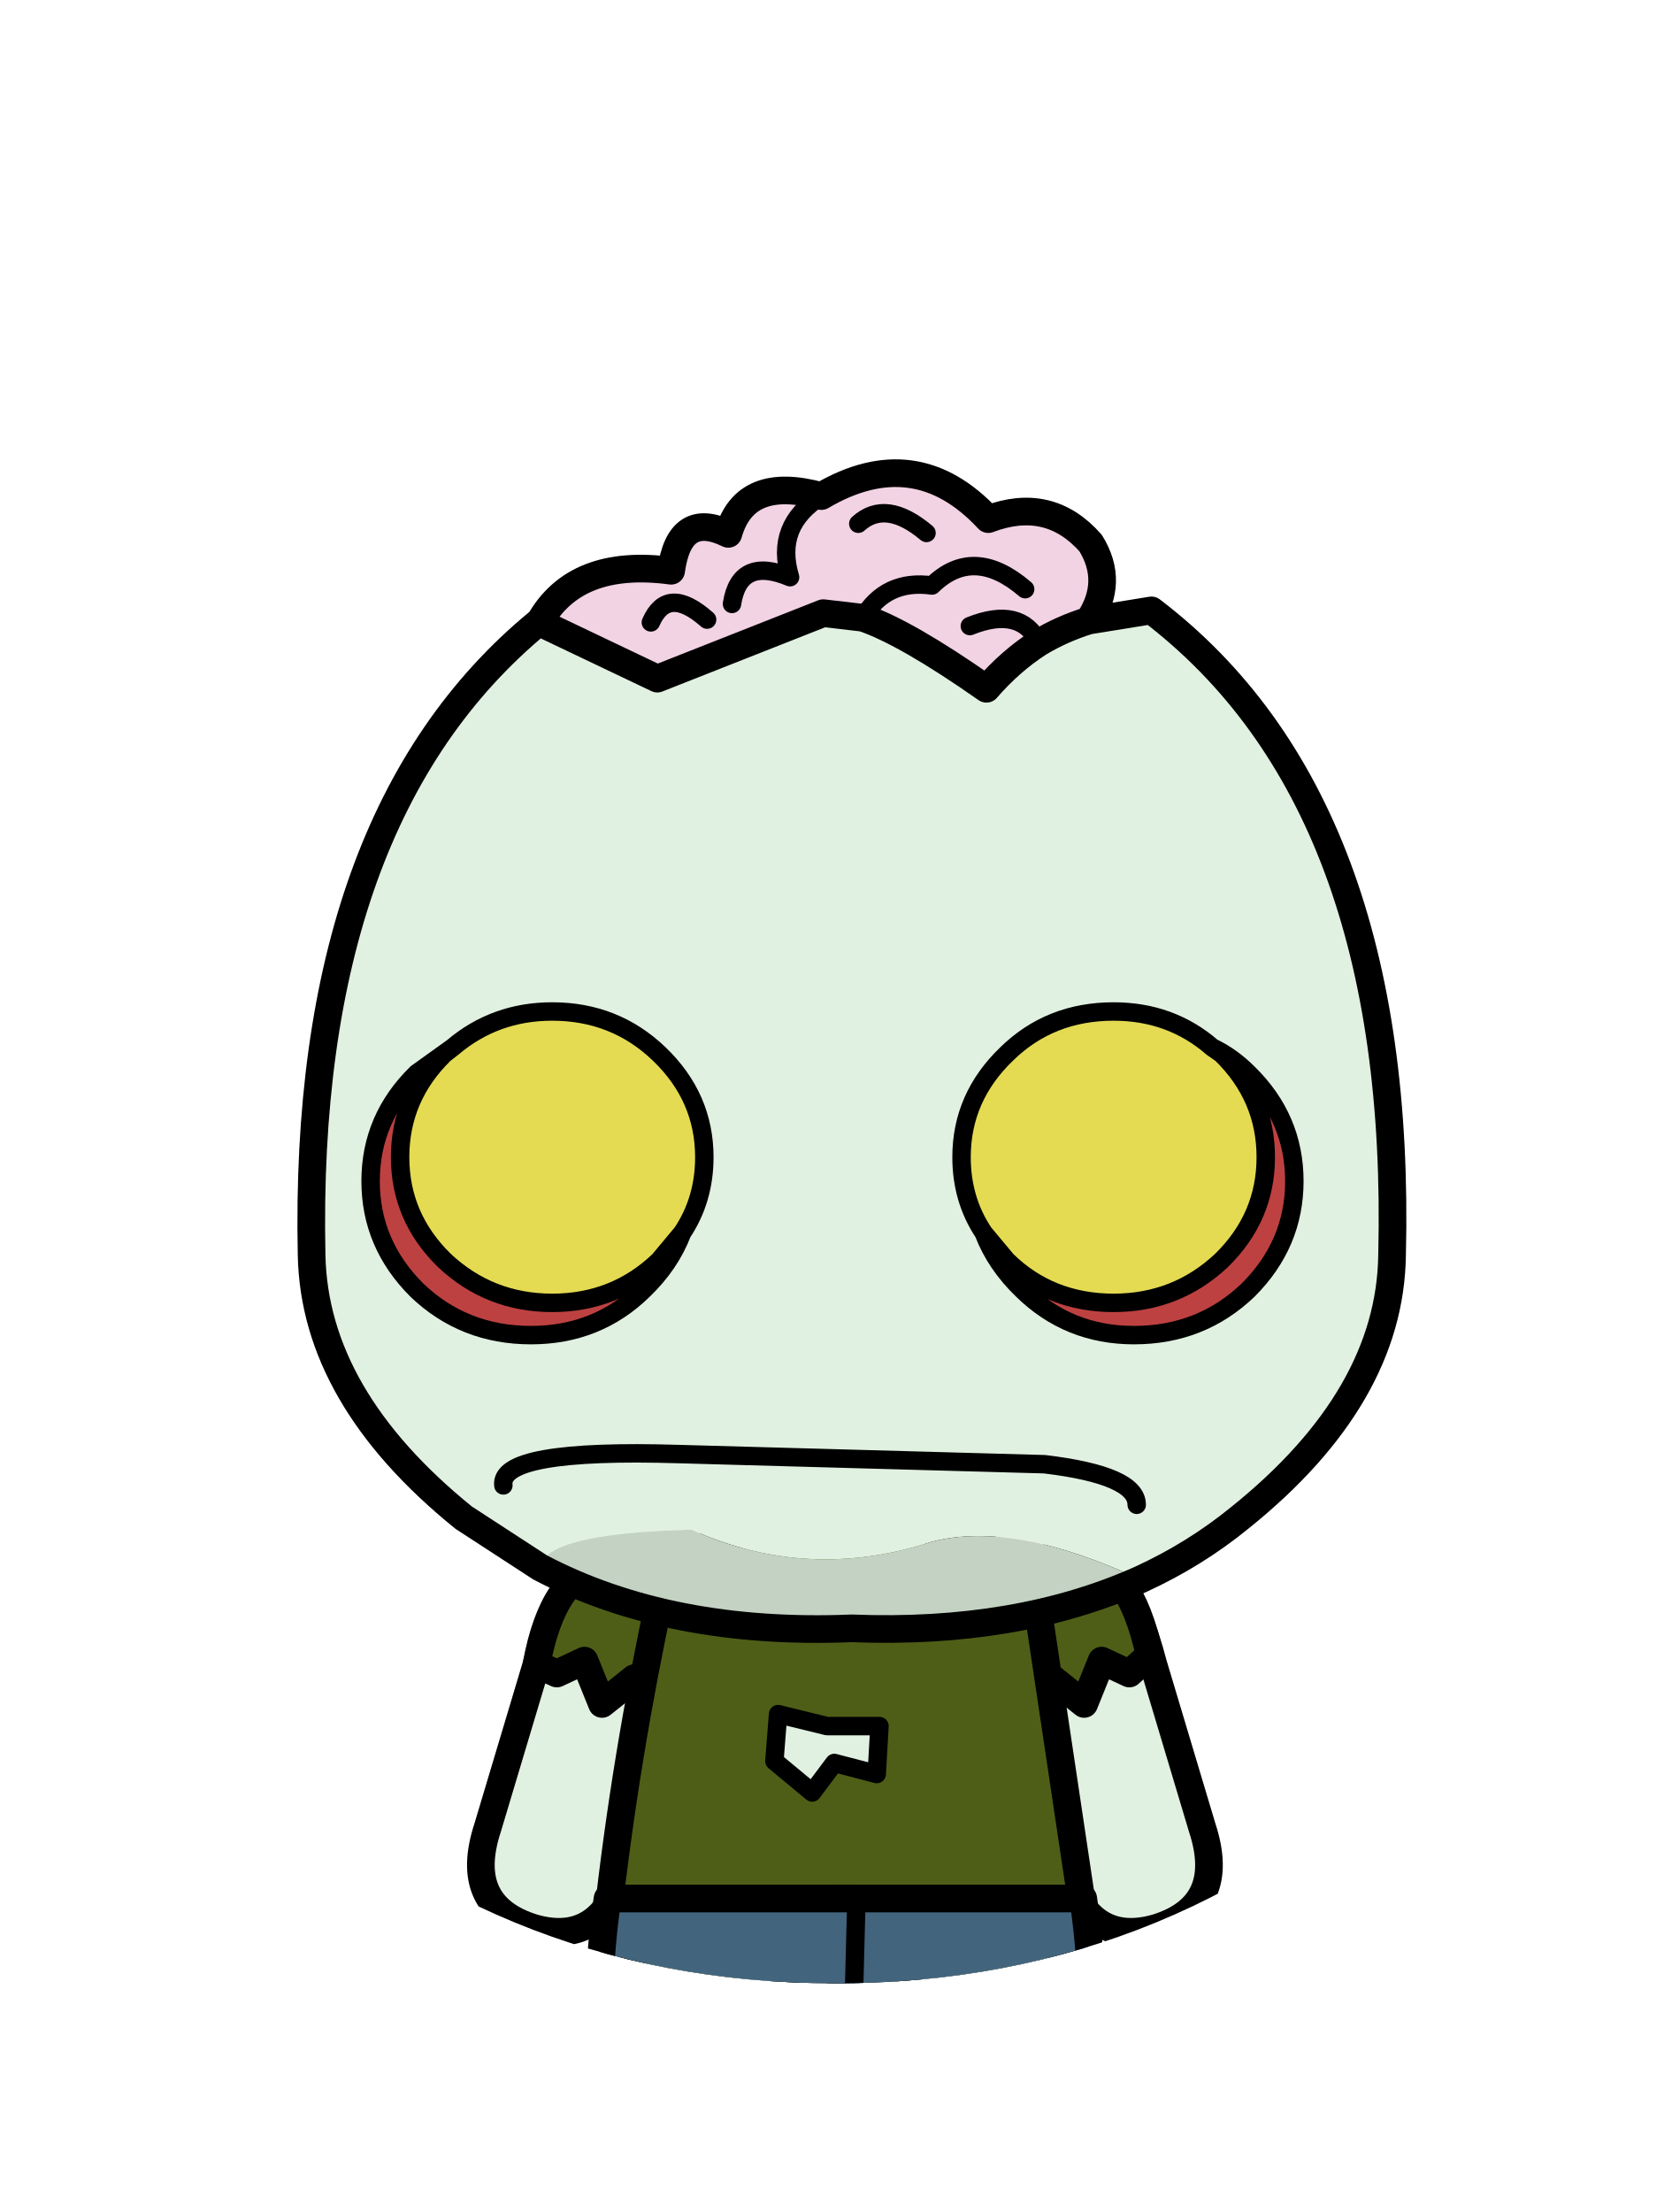
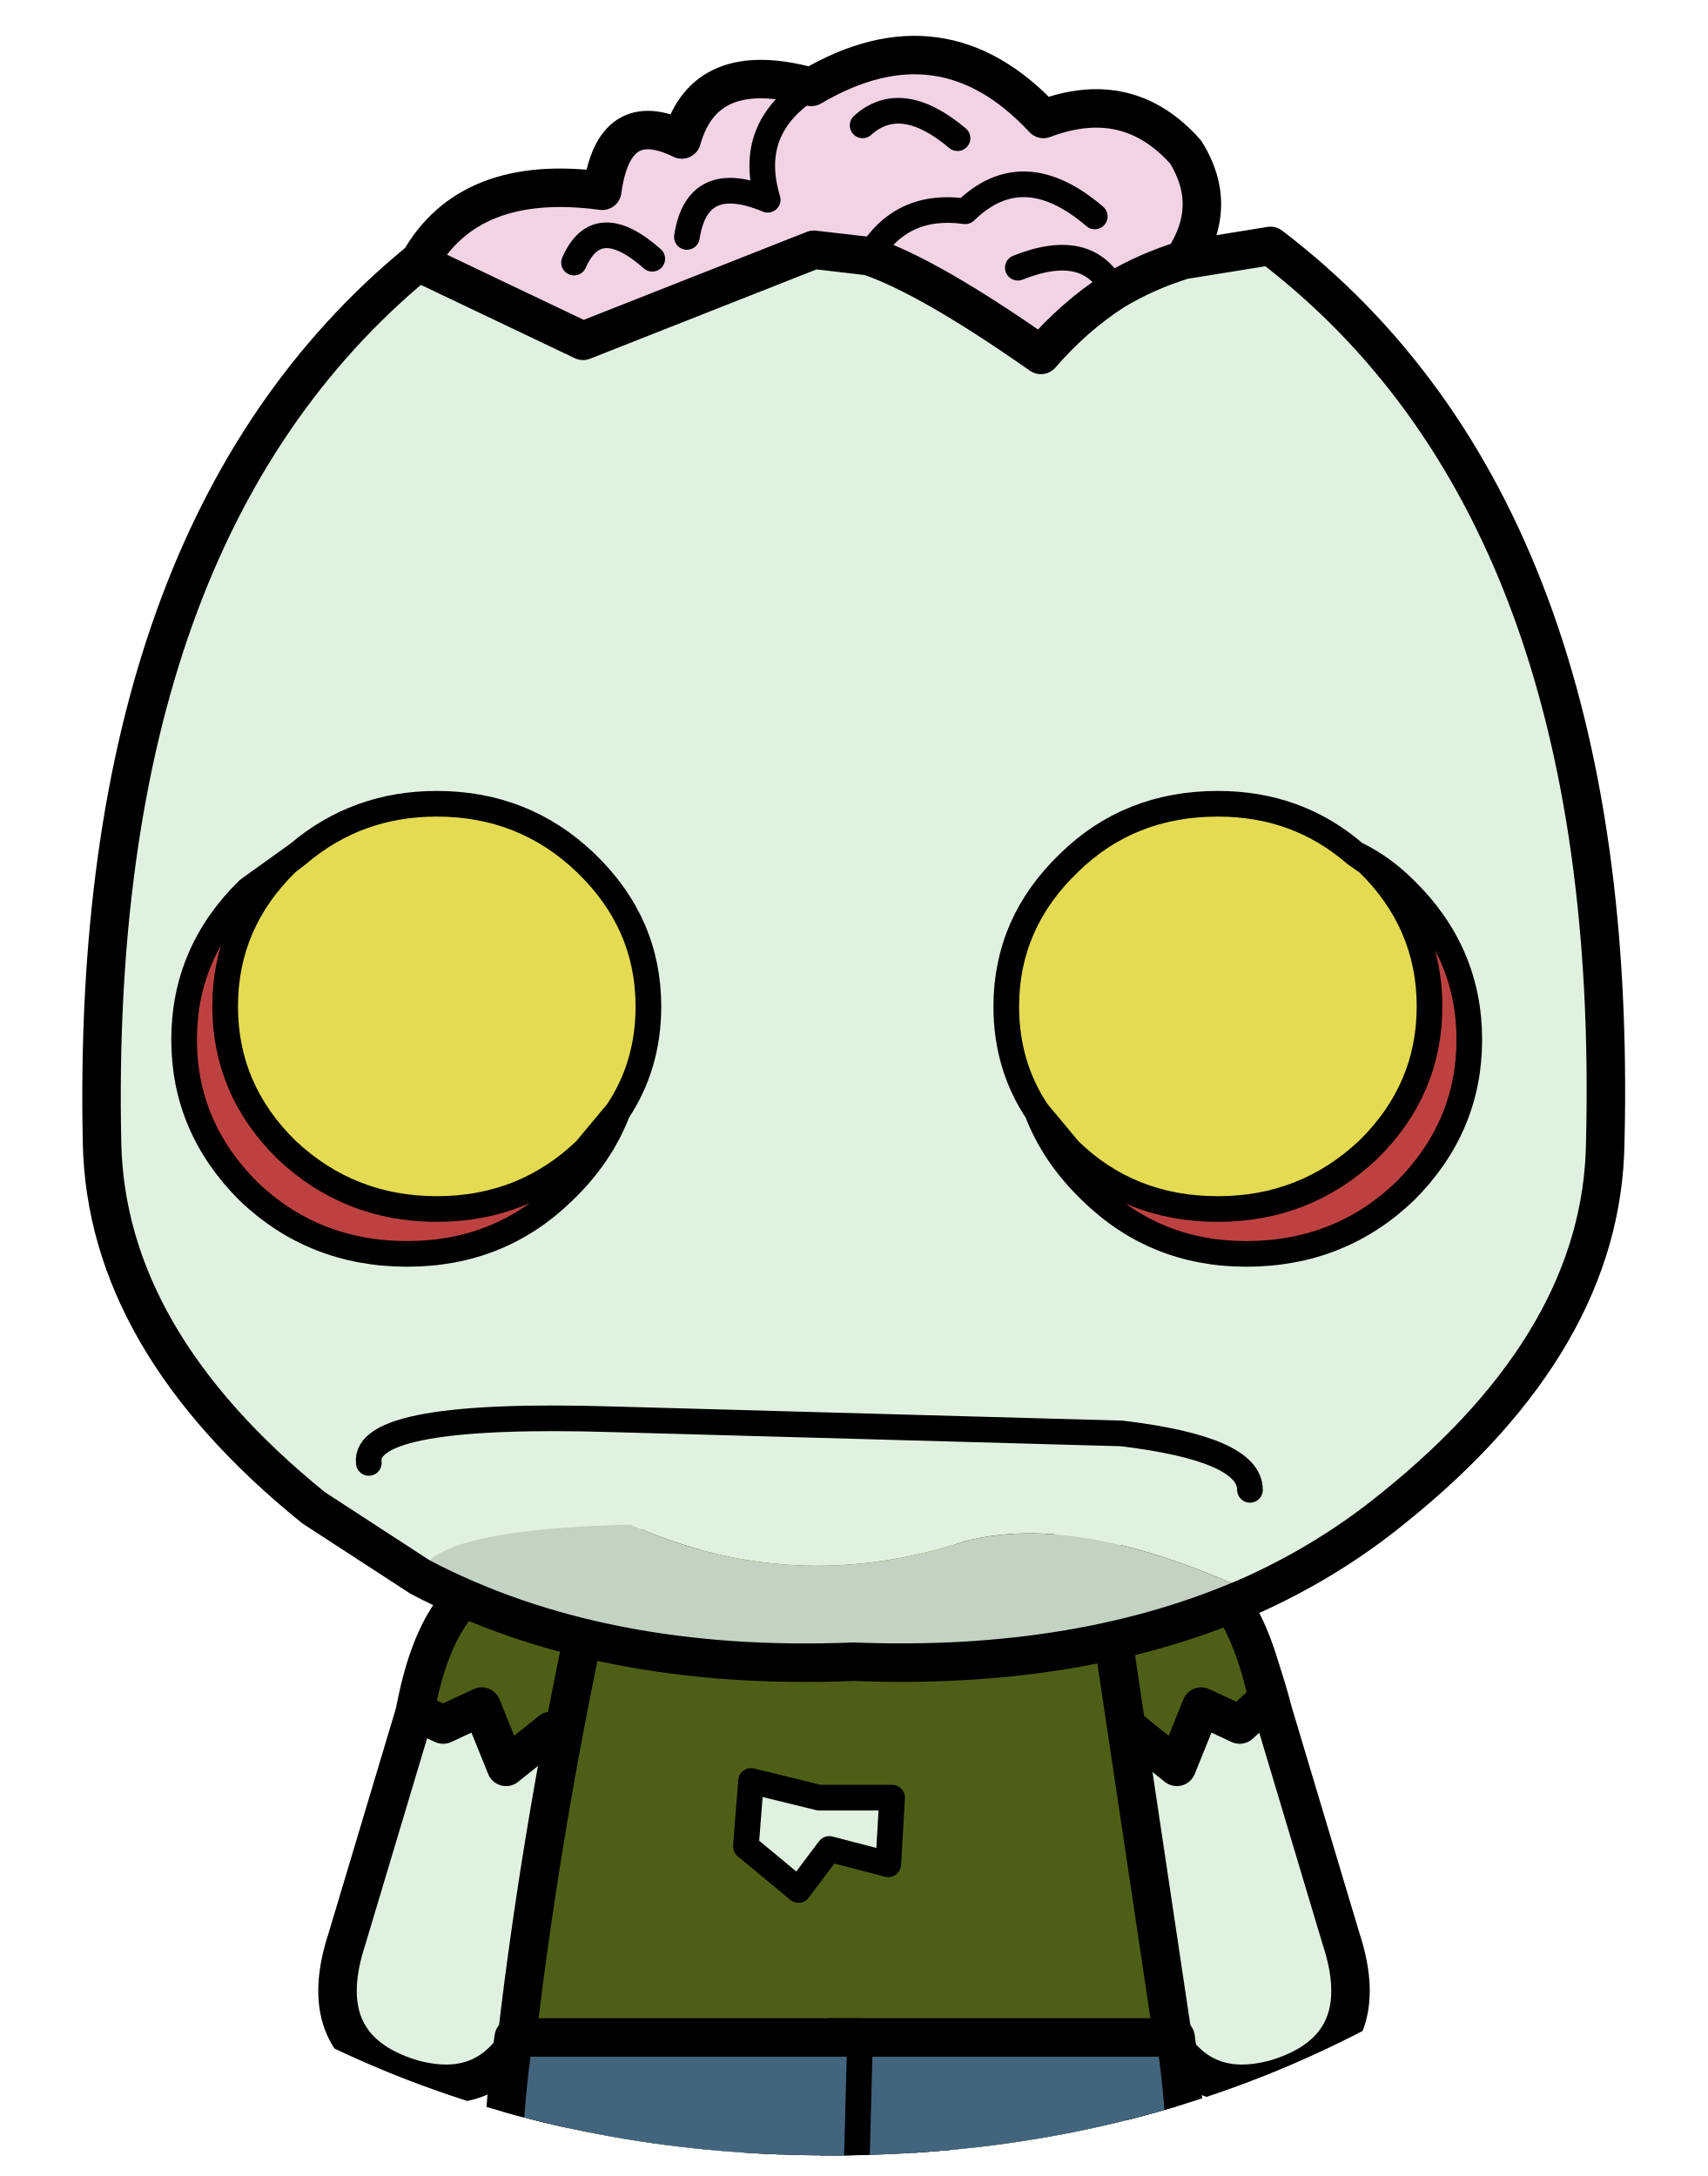
- <svg xmlns="http://www.w3.org/2000/svg" xmlns:ns1="https://www.free-decompiler.com/flash" xmlns:xlink="http://www.w3.org/1999/xlink" ns1:objectType="frame" height="119.95px" width="90.65px">
+ <svg xmlns="http://www.w3.org/2000/svg" xmlns:ns1="https://www.free-decompiler.com/flash" xmlns:xlink="http://www.w3.org/1999/xlink" ns1:objectType="frame" viewBox="12.923 23.512 66.579 84.84" width="66.579" height="84.84">
  <g transform="matrix(1.0, 0.0, 0.0, 1.0, -0.1, 16.7)">
    <clipPath id="clipPath0" transform="matrix(1.0, 0.0, 0.0, 1.0, 0.0, 0.0)">
      <path d="M77.5 13.45 Q90.75 26.75 90.75 45.55 90.75 64.35 77.5 77.6 64.2 90.85 45.4 90.85 26.6 90.85 13.35 77.6 0.1 64.35 0.1 45.55 0.1 26.75 13.35 13.45 26.6 0.2 45.4 0.2 64.2 0.2 77.5 13.45" fill="#ff0000" fill-rule="evenodd" stroke="none" />
    </clipPath>
    <g clip-path="url(#clipPath0)">
      <use ns1:characterId="2" height="22.2" id="mc1400" transform="matrix(1.0, 0.0, 0.0, 1.0, 55.0, 66.6)" width="11.4" xlink:href="#sprite0" />
      <use ns1:characterId="6" height="9.35" id="mc1300" transform="matrix(1.0, 0.0, 0.0, 1.0, 53.85, 67.1)" width="9.35" xlink:href="#sprite1" />
      <use ns1:characterId="8" height="22.2" id="mc1200" transform="matrix(1.0, 0.0, 0.0, 1.0, 25.45, 66.6)" width="11.4" xlink:href="#sprite3" />
      <use ns1:characterId="12" height="9.1" id="mc1100" transform="matrix(1.0, 0.0, 0.0, 1.0, 28.45, 67.35)" width="9.35" xlink:href="#sprite4" />
      <use ns1:characterId="16" height="26.2" id="mc1000" transform="matrix(1.0, 0.0, 0.0, 1.0, 32.25, 65.2)" width="27.3" xlink:href="#sprite6" />
      <use ns1:characterId="108" height="5.25" id="mc900" transform="matrix(1.0, 0.0, 0.0, 1.0, 41.6, 75.75)" width="6.7" xlink:href="#sprite8" />
      <use ns1:characterId="18" height="16.25" id="mc800" transform="matrix(1.0, 0.0, 0.0, 1.0, 48.65, 87.0)" width="10.95" xlink:href="#sprite9" />
      <use ns1:characterId="20" height="16.25" id="mc700" transform="matrix(1.0, 0.0, 0.0, 1.0, 32.5, 87.0)" width="10.95" xlink:href="#sprite10" />
      <use ns1:characterId="24" height="11.7" id="mc600" transform="matrix(1.0, 0.0, 0.0, 1.0, 44.6, 85.5)" width="15.45" xlink:href="#sprite11" />
      <use ns1:characterId="28" height="11.7" id="mc500" transform="matrix(1.0, 0.0, 0.0, 1.0, 31.85, 85.5)" width="15.45" xlink:href="#sprite13" />
      <use ns1:characterId="110" height="64.2" id="mc400" transform="matrix(1.0, 0.0, 0.0, 1.0, 16.25, 8.2)" width="60.15" xlink:href="#sprite15" />
      <use ns1:characterId="115" height="18.55" id="mc300" transform="matrix(1.0, 0.0, 0.0, 1.0, 19.7, 37.65)" width="51.1" xlink:href="#sprite16" />
      <use ns1:characterId="117" height="3.8" id="mc200" transform="matrix(1.0, 0.0, 0.0, 1.0, 26.9, 61.6)" width="35.35" xlink:href="#sprite18" />
      <use ns1:characterId="396" height="0.0" id="hat" transform="matrix(1.0, 0.0, 0.0, 1.0, 14.3, -16.7)" width="0.0" xlink:href="#sprite19" />
    </g>
  </g>
  <defs>
    <g id="sprite0" transform="matrix(1.0, 0.0, 0.0, 1.0, 0.75, 0.75)">
      <use ns1:characterId="1" height="22.2" transform="matrix(1.0, 0.0, 0.0, 1.0, -0.75, -0.75)" width="11.4" xlink:href="#shape1" />
    </g>
    <g id="shape1" transform="matrix(1.0, 0.0, 0.0, 1.0, 0.75, 0.75)">
      <path d="M1.9 16.4 L0.1 4.85 Q-0.4 0.45 2.3 0.0 5.3 0.05 6.9 6.2 L9.55 15.05 Q10.95 19.3 7.05 20.5 3.0 21.65 1.9 16.4" fill="#e1f1e1" fill-rule="evenodd" stroke="none" />
      <path d="M1.9 16.4 L0.1 4.85 Q-0.4 0.45 2.3 0.0 5.3 0.05 6.9 6.2 L9.55 15.05 Q10.95 19.3 7.05 20.5 3.0 21.65 1.9 16.4 Z" fill="none" stroke="#000000" stroke-linecap="round" stroke-linejoin="round" stroke-width="1.5" />
    </g>
    <g id="sprite1" transform="matrix(1.0, 0.0, 0.0, 1.0, 0.75, 0.75)">
      <use ns1:characterId="4" height="7.85" id="mc100" transform="matrix(1.0, 0.0, 0.0, 1.0, 0.0, 0.0)" width="7.85" xlink:href="#sprite2" />
      <use ns1:characterId="5" height="9.35" transform="matrix(1.0, 0.0, 0.0, 1.0, -0.75, -0.75)" width="9.35" xlink:href="#shape3" />
    </g>
    <g id="sprite2" transform="matrix(1.0, 0.0, 0.0, 1.0, 0.0, 0.0)">
      <use ns1:characterId="3" height="7.85" transform="matrix(1.0, 0.0, 0.0, 1.0, 0.0, 0.0)" width="7.85" xlink:href="#shape2" />
    </g>
    <g id="shape2" transform="matrix(1.0, 0.0, 0.0, 1.0, 0.0, 0.0)">
      <path d="M5.25 5.5 L4.3 7.85 2.55 6.45 0.85 7.7 Q-0.5 5.15 0.3 2.7 1.35 -0.2 4.05 0.0 6.75 0.15 7.85 5.2 L6.75 6.2 5.25 5.5" fill="#4f5e17" fill-rule="evenodd" stroke="none" />
    </g>
    <g id="shape3" transform="matrix(1.0, 0.0, 0.0, 1.0, 0.75, 0.75)">
      <path d="M5.25 5.5 L4.3 7.85 2.55 6.45 0.85 7.7 Q-0.5 5.15 0.3 2.7 1.35 -0.2 4.05 0.0 6.75 0.15 7.85 5.2 L6.75 6.2 5.25 5.5 Z" fill="none" stroke="#000000" stroke-linecap="round" stroke-linejoin="round" stroke-width="1.5" />
    </g>
    <g id="sprite3" transform="matrix(1.0, 0.0, 0.0, 1.0, 0.75, 0.75)">
      <use ns1:characterId="7" height="22.2" transform="matrix(1.0, 0.0, 0.0, 1.0, -0.75, -0.75)" width="11.4" xlink:href="#shape4" />
    </g>
    <g id="shape4" transform="matrix(1.0, 0.0, 0.0, 1.0, 0.75, 0.75)">
      <path d="M8.0 16.4 Q6.9 21.65 2.85 20.5 -1.05 19.3 0.35 15.05 L3.0 6.2 Q4.6 0.05 7.6 0.0 10.3 0.45 9.8 4.85 L8.0 16.4" fill="#e1f1e1" fill-rule="evenodd" stroke="none" />
      <path d="M8.0 16.4 L9.8 4.85 Q10.3 0.45 7.6 0.0 4.6 0.05 3.0 6.2 L0.35 15.05 Q-1.05 19.3 2.85 20.5 6.9 21.65 8.0 16.4 Z" fill="none" stroke="#000000" stroke-linecap="round" stroke-linejoin="round" stroke-width="1.5" />
    </g>
    <g id="sprite4" transform="matrix(1.0, 0.0, 0.0, 1.0, 0.75, 0.75)">
      <use ns1:characterId="10" height="7.6" id="mc100" transform="matrix(1.0, 0.0, 0.0, 1.0, 0.0, 0.0)" width="7.85" xlink:href="#sprite5" />
      <use ns1:characterId="11" height="9.1" transform="matrix(1.0, 0.0, 0.0, 1.0, -0.75, -0.75)" width="9.35" xlink:href="#shape6" />
    </g>
    <g id="sprite5" transform="matrix(1.0, 0.0, 0.0, 1.0, 0.0, 0.0)">
      <use ns1:characterId="9" height="7.6" transform="matrix(1.0, 0.0, 0.0, 1.0, 0.0, 0.0)" width="7.85" xlink:href="#shape5" />
    </g>
    <g id="shape5" transform="matrix(1.0, 0.0, 0.0, 1.0, 0.0, 0.0)">
      <path d="M7.0 7.45 L5.3 6.2 3.55 7.6 2.6 5.25 1.1 5.95 0.0 5.45 Q0.9 0.55 3.7 0.05 6.5 -0.45 7.55 2.45 8.35 4.9 7.0 7.45" fill="#4f5e17" fill-rule="evenodd" stroke="none" />
    </g>
    <g id="shape6" transform="matrix(1.0, 0.0, 0.0, 1.0, 0.75, 0.75)">
      <path d="M7.0 7.45 L5.3 6.2 3.55 7.6 2.6 5.25 1.1 5.95 0.0 5.45 Q0.9 0.55 3.7 0.05 6.5 -0.45 7.55 2.45 8.35 4.9 7.0 7.45 Z" fill="none" stroke="#000000" stroke-linecap="round" stroke-linejoin="round" stroke-width="1.5" />
    </g>
    <g id="sprite6" transform="matrix(1.0, 0.0, 0.0, 1.0, 0.75, 0.75)">
      <use ns1:characterId="14" height="24.7" id="mc100" transform="matrix(1.0, 0.0, 0.0, 1.0, 0.0, 0.0)" width="25.8" xlink:href="#sprite7" />
      <use ns1:characterId="15" height="26.2" transform="matrix(1.0, 0.0, 0.0, 1.0, -0.75, -0.75)" width="27.3" xlink:href="#shape8" />
    </g>
    <g id="sprite7" transform="matrix(1.0, 0.0, 0.0, 1.0, 0.0, 0.0)">
      <use ns1:characterId="13" height="24.7" transform="matrix(1.0, 0.0, 0.0, 1.0, 0.0, 0.0)" width="25.8" xlink:href="#shape7" />
    </g>
    <g id="shape7" transform="matrix(1.0, 0.0, 0.0, 1.0, 0.0, 0.0)">
      <path d="M9.65 24.6 Q-0.55 25.2 0.05 21.4 1.0 12.75 2.95 3.7 3.75 0.8 9.35 0.2 13.55 -0.2 16.35 0.15 22.25 1.0 23.25 3.65 L25.8 20.7 Q25.7 25.05 18.05 24.6 L9.65 24.6" fill="#4f5e17" fill-rule="evenodd" stroke="none" />
    </g>
    <g id="shape8" transform="matrix(1.0, 0.0, 0.0, 1.0, 0.75, 0.75)">
      <path d="M9.65 24.6 Q-0.55 25.2 0.05 21.4 1.0 12.75 2.95 3.7 3.75 0.8 9.35 0.2 13.55 -0.2 16.35 0.15 22.25 1.0 23.25 3.65 L25.8 20.7 Q25.7 25.05 18.05 24.6 L9.65 24.6 Z" fill="none" stroke="#000000" stroke-linecap="round" stroke-linejoin="round" stroke-width="1.5" />
    </g>
    <g id="sprite8" transform="matrix(1.0, 0.0, 0.0, 1.0, 0.5, 0.5)">
      <use ns1:characterId="86" height="5.25" transform="matrix(1.0, 0.0, 0.0, 1.0, -0.5, -0.5)" width="6.7" xlink:href="#shape9" />
    </g>
    <g id="shape9" transform="matrix(1.0, 0.0, 0.0, 1.0, 0.5, 0.5)">
      <path d="M0.0 2.55 L0.2 0.0 2.85 0.65 5.7 0.65 5.55 3.25 3.25 2.65 2.05 4.25 0.0 2.55" fill="#e1f1e1" fill-rule="evenodd" stroke="none" />
      <path d="M0.0 2.55 L2.05 4.25 3.25 2.65 5.55 3.25 5.7 0.65 2.85 0.65 0.2 0.0 0.0 2.55 Z" fill="none" stroke="#000000" stroke-linecap="round" stroke-linejoin="round" stroke-width="1.0" />
    </g>
    <g id="sprite9" transform="matrix(1.0, 0.0, 0.0, 1.0, 0.75, 0.75)">
      <use ns1:characterId="17" height="16.25" transform="matrix(1.0, 0.0, 0.0, 1.0, -0.75, -0.75)" width="10.95" xlink:href="#shape10" />
    </g>
    <g id="shape10" transform="matrix(1.0, 0.0, 0.0, 1.0, 0.75, 0.75)">
      <path d="M0.0 11.25 L0.0 2.05 Q3.65 -1.55 8.2 1.1 L9.45 9.9 Q9.5 14.05 4.9 14.75 0.7 14.85 0.0 11.25" fill="#e1f1e1" fill-rule="evenodd" stroke="none" />
      <path d="M0.0 11.25 L0.0 2.05 Q3.65 -1.55 8.2 1.1 L9.45 9.9 Q9.5 14.05 4.9 14.75 0.7 14.85 0.0 11.25 Z" fill="none" stroke="#000000" stroke-linecap="round" stroke-linejoin="round" stroke-width="1.5" />
    </g>
    <g id="sprite10" transform="matrix(1.0, 0.0, 0.0, 1.0, 0.75, 0.75)">
      <use ns1:characterId="19" height="16.25" transform="matrix(1.0, 0.0, 0.0, 1.0, -0.75, -0.75)" width="10.95" xlink:href="#shape11" />
    </g>
    <g id="shape11" transform="matrix(1.0, 0.0, 0.0, 1.0, 0.75, 0.75)">
      <path d="M9.45 11.25 Q8.75 14.85 4.55 14.75 -0.05 14.05 0.0 9.9 L1.25 1.1 Q5.8 -1.55 9.45 2.05 L9.45 11.25" fill="#e1f1e1" fill-rule="evenodd" stroke="none" />
      <path d="M9.45 11.25 L9.45 2.05 Q5.8 -1.55 1.25 1.1 L0.0 9.9 Q-0.05 14.05 4.55 14.75 8.75 14.85 9.45 11.25 Z" fill="none" stroke="#000000" stroke-linecap="round" stroke-linejoin="round" stroke-width="1.5" />
    </g>
    <g id="sprite11" transform="matrix(1.0, 0.0, 0.0, 1.0, 0.75, 0.75)">
      <use ns1:characterId="22" height="10.2" id="mc100" transform="matrix(1.0, 0.0, 0.0, 1.0, 0.0, 0.0)" width="13.95" xlink:href="#sprite12" />
      <use ns1:characterId="23" height="11.7" transform="matrix(1.0, 0.0, 0.0, 1.0, -0.75, -0.75)" width="15.45" xlink:href="#shape13" />
    </g>
    <g id="sprite12" transform="matrix(1.0, 0.0, 0.0, 1.0, 0.0, 0.0)">
      <use ns1:characterId="21" height="10.2" transform="matrix(1.0, 0.0, 0.0, 1.0, 0.0, 0.0)" width="13.95" xlink:href="#shape12" />
    </g>
    <g id="shape12" transform="matrix(1.0, 0.0, 0.0, 1.0, 0.0, 0.0)">
      <path d="M13.8 9.55 L11.95 7.95 10.15 9.2 8.85 7.65 7.05 9.75 5.3 8.3 3.6 10.2 3.7 7.55 0.2 7.65 0.0 0.0 13.5 0.0 Q14.2 4.7 13.8 9.55" fill="#43647d" fill-rule="evenodd" stroke="none" />
    </g>
    <g id="shape13" transform="matrix(1.0, 0.0, 0.0, 1.0, 0.75, 0.75)">
      <path d="M0.2 7.65 L3.7 7.55 3.6 10.2 5.3 8.3 7.05 9.75 8.85 7.65 10.15 9.2 11.95 7.95 13.8 9.55 Q14.2 4.7 13.5 0.0 L0.0 0.0" fill="none" stroke="#000000" stroke-linecap="round" stroke-linejoin="round" stroke-width="1.5" />
      <path d="M0.0 0.0 L0.2 7.65" fill="none" stroke="#000000" stroke-linecap="round" stroke-linejoin="round" stroke-width="1.0" />
    </g>
    <g id="sprite13" transform="matrix(1.0, 0.0, 0.0, 1.0, 0.75, 0.75)">
      <use ns1:characterId="26" height="10.2" id="mc100" transform="matrix(1.0, 0.0, 0.0, 1.0, 0.0, 0.0)" width="13.95" xlink:href="#sprite14" />
      <use ns1:characterId="27" height="11.7" transform="matrix(1.0, 0.0, 0.0, 1.0, -0.75, -0.75)" width="15.45" xlink:href="#shape15" />
    </g>
    <g id="sprite14" transform="matrix(1.0, 0.0, 0.0, 1.0, 0.0, 0.0)">
      <use ns1:characterId="25" height="10.2" transform="matrix(1.0, 0.0, 0.0, 1.0, 0.0, 0.0)" width="13.95" xlink:href="#shape14" />
    </g>
    <g id="shape14" transform="matrix(1.0, 0.0, 0.0, 1.0, 0.0, 0.0)">
      <path d="M10.25 7.55 L10.35 10.2 8.65 8.3 6.9 9.75 5.1 7.65 3.8 9.2 2.0 7.95 0.15 9.55 Q-0.25 4.7 0.45 0.0 L13.95 0.0 13.75 7.65 10.25 7.55" fill="#43647d" fill-rule="evenodd" stroke="none" />
    </g>
    <g id="shape15" transform="matrix(1.0, 0.0, 0.0, 1.0, 0.75, 0.75)">
      <path d="M13.75 7.65 L10.25 7.55 10.35 10.2 8.65 8.3 6.9 9.75 5.1 7.65 3.8 9.2 2.0 7.95 0.15 9.55 Q-0.25 4.7 0.45 0.0 L13.95 0.0" fill="none" stroke="#000000" stroke-linecap="round" stroke-linejoin="round" stroke-width="1.5" />
      <path d="M13.95 0.0 L13.75 7.65" fill="none" stroke="#000000" stroke-linecap="round" stroke-linejoin="round" stroke-width="1.0" />
    </g>
    <g id="sprite15" transform="matrix(1.0, 0.0, 0.0, 1.0, 0.75, 0.75)">
      <use ns1:characterId="109" height="64.2" transform="matrix(1.0, 0.0, 0.0, 1.0, -0.75, -0.75)" width="60.15" xlink:href="#shape16" />
    </g>
    <g id="shape16" transform="matrix(1.0, 0.0, 0.0, 1.0, 0.75, 0.75)">
      <path d="M12.35 8.1 Q14.3 4.6 19.5 5.3 19.95 2.0 22.6 3.3 23.5 0.1 27.65 1.25 32.75 -1.75 36.7 2.5 40.0 1.25 42.25 3.8 43.55 5.9 42.15 8.0 40.7 8.45 39.45 9.2 37.9 10.2 36.6 11.7 32.25 8.65 29.9 7.85 L27.75 7.6 18.75 11.15 12.35 8.1 M21.45 7.95 Q19.3 6.05 18.4 8.1 19.3 6.05 21.45 7.95 M33.35 3.25 Q31.15 1.4 29.65 2.75 31.15 1.4 33.35 3.25 M22.8 7.1 Q23.2 4.5 25.95 5.65 25.1 2.85 27.65 1.25 25.1 2.85 25.95 5.65 23.2 4.5 22.8 7.1 M35.7 8.3 Q38.45 7.2 39.45 9.2 38.45 7.2 35.7 8.3 M38.7 6.3 Q35.9 3.9 33.65 6.1 31.15 5.75 29.9 7.85 31.15 5.75 33.65 6.1 35.9 3.9 38.7 6.3" fill="#f2d3e4" fill-rule="evenodd" stroke="none" />
      <path d="M42.15 8.0 L45.55 7.45 Q59.2 17.85 58.6 42.4 58.5 50.1 50.35 56.65 47.9 58.65 44.95 60.0 38.1 56.8 33.65 57.95 26.95 60.15 20.6 57.3 12.6 57.5 12.4 59.35 L8.25 56.65 Q0.15 50.1 0.0 42.4 -0.5 18.65 12.3 8.1 L12.35 8.1 18.75 11.15 27.75 7.6 29.9 7.85 Q32.25 8.65 36.6 11.7 37.9 10.2 39.45 9.2 40.7 8.45 42.15 8.0" fill="#e1f1e1" fill-rule="evenodd" stroke="none" />
      <path d="M44.95 60.0 Q38.25 63.0 29.3 62.65 19.45 63.05 12.4 59.35 12.6 57.5 20.6 57.3 26.95 60.15 33.65 57.95 38.1 56.8 44.95 60.0" fill="#c3d2c3" fill-rule="evenodd" stroke="none" />
      <path d="M42.15 8.0 L45.55 7.45 Q59.2 17.85 58.6 42.4 58.5 50.1 50.35 56.65 47.9 58.65 44.95 60.0 38.25 63.0 29.3 62.65 19.45 63.05 12.4 59.35 L8.25 56.65 Q0.15 50.1 0.0 42.4 -0.5 18.65 12.3 8.1 L12.35 8.1 Q14.3 4.6 19.5 5.3 19.95 2.0 22.6 3.3 23.5 0.1 27.65 1.25 32.75 -1.75 36.7 2.5 40.0 1.25 42.25 3.8 43.55 5.9 42.15 8.0 40.7 8.45 39.45 9.2 37.9 10.2 36.6 11.7 32.25 8.65 29.9 7.85 L27.75 7.6 18.75 11.15 12.35 8.1" fill="none" stroke="#000000" stroke-linecap="round" stroke-linejoin="round" stroke-width="1.5" />
      <path d="M29.9 7.85 Q31.15 5.75 33.65 6.1 35.9 3.9 38.7 6.3 M39.45 9.2 Q38.45 7.2 35.7 8.3 M27.65 1.25 Q25.1 2.85 25.95 5.65 23.2 4.5 22.8 7.1 M29.65 2.75 Q31.15 1.4 33.35 3.25 M18.4 8.1 Q19.3 6.05 21.45 7.95" fill="none" stroke="#000000" stroke-linecap="round" stroke-linejoin="round" stroke-width="1.0" />
    </g>
    <g id="sprite16" transform="matrix(1.0, 0.0, 0.0, 1.0, 0.5, 0.5)">
      <use ns1:characterId="111" height="15.6" transform="matrix(1.0, 0.0, 0.0, 1.0, 0.0, 1.95)" width="50.1" xlink:href="#shape17" />
      <use ns1:characterId="113" height="15.8" id="mc101" transform="matrix(1.0, 0.0, 0.0, 1.0, 1.6, 0.0)" width="46.95" xlink:href="#sprite17" />
      <use ns1:characterId="114" height="18.55" transform="matrix(1.0, 0.0, 0.0, 1.0, -0.5, -0.5)" width="51.1" xlink:href="#shape19" />
    </g>
    <g id="shape17" transform="matrix(1.0, 0.0, 0.0, 1.0, 0.0, -1.95)">
      <path d="M45.65 1.95 Q46.7 2.45 47.6 3.35 50.1 5.8 50.1 9.2 50.1 12.6 47.6 15.1 45.05 17.55 41.4 17.55 37.85 17.55 35.35 15.1 33.9 13.7 33.25 12.0 L34.5 13.5 Q36.85 15.8 40.3 15.8 43.7 15.8 46.15 13.5 48.55 11.15 48.55 7.9 48.55 4.65 46.15 2.3 L45.65 1.95 M4.45 1.95 L4.0 2.3 Q1.6 4.65 1.6 7.9 1.6 11.15 4.0 13.5 6.45 15.8 9.85 15.8 13.25 15.8 15.65 13.5 L16.9 12.0 Q16.25 13.7 14.8 15.1 12.3 17.55 8.7 17.55 5.05 17.55 2.5 15.1 0.0 12.6 0.0 9.2 0.0 5.8 2.5 3.35 L4.45 1.95" fill="#be4141" fill-rule="evenodd" stroke="none" />
    </g>
    <g id="sprite17" transform="matrix(1.0, 0.0, 0.0, 1.0, 0.0, 0.0)">
      <use ns1:characterId="112" height="15.8" transform="matrix(1.0, 0.0, 0.0, 1.0, 0.0, 0.0)" width="46.95" xlink:href="#shape18" />
    </g>
    <g id="shape18" transform="matrix(1.0, 0.0, 0.0, 1.0, 0.0, 0.0)">
      <path d="M44.55 2.3 Q46.95 4.65 46.95 7.9 46.95 11.15 44.55 13.5 42.1 15.8 38.7 15.8 35.25 15.8 32.9 13.5 L31.65 12.0 Q30.45 10.2 30.45 7.9 30.45 4.65 32.9 2.3 35.25 0.0 38.7 0.0 41.8 0.0 44.05 1.95 L44.55 2.3 M16.5 7.9 Q16.5 10.2 15.3 12.0 L14.05 13.5 Q11.65 15.8 8.25 15.8 4.85 15.8 2.4 13.5 0.0 11.15 0.0 7.9 0.0 4.65 2.4 2.3 L2.85 1.95 Q5.15 0.0 8.25 0.0 11.65 0.0 14.05 2.3 16.5 4.65 16.5 7.9" fill="#e4db53" fill-rule="evenodd" stroke="none" />
    </g>
    <g id="shape19" transform="matrix(1.0, 0.0, 0.0, 1.0, 0.5, 0.5)">
      <path d="M45.65 1.95 L46.15 2.3 Q48.55 4.65 48.55 7.9 48.55 11.15 46.15 13.5 43.7 15.8 40.3 15.8 36.85 15.8 34.5 13.5 L33.25 12.0 Q33.9 13.7 35.35 15.1 37.85 17.55 41.4 17.55 45.05 17.55 47.6 15.1 50.1 12.6 50.1 9.2 50.1 5.8 47.6 3.35 46.7 2.45 45.65 1.95 43.4 0.0 40.3 0.0 36.85 0.0 34.5 2.3 32.05 4.65 32.05 7.9 32.05 10.2 33.25 12.0 M18.1 7.9 Q18.1 10.2 16.9 12.0 16.25 13.7 14.8 15.1 12.3 17.55 8.7 17.55 5.05 17.55 2.5 15.1 0.0 12.6 0.0 9.2 0.0 5.8 2.5 3.35 L4.45 1.95 Q6.75 0.0 9.85 0.0 13.25 0.0 15.65 2.3 18.1 4.65 18.1 7.9 M16.9 12.0 L15.65 13.5 Q13.25 15.8 9.85 15.8 6.45 15.8 4.0 13.5 1.6 11.15 1.6 7.9 1.6 4.65 4.0 2.3 L4.45 1.95" fill="none" stroke="#000000" stroke-linecap="round" stroke-linejoin="round" stroke-width="1.0" />
    </g>
    <g id="sprite18" transform="matrix(1.0, 0.0, 0.0, 1.0, 0.5, 0.5)">
      <use ns1:characterId="116" height="3.8" transform="matrix(1.0, 0.0, 0.0, 1.0, -0.5, -0.5)" width="35.35" xlink:href="#shape20" />
    </g>
    <g id="shape20" transform="matrix(1.0, 0.0, 0.0, 1.0, 0.5, 0.5)">
      <path d="M0.0 1.75 Q-0.25 -0.25 9.55 0.05 L29.35 0.6 Q34.35 1.2 34.35 2.8" fill="none" stroke="#000000" stroke-linecap="round" stroke-linejoin="round" stroke-width="1.0" />
    </g>
  </defs>
</svg>
